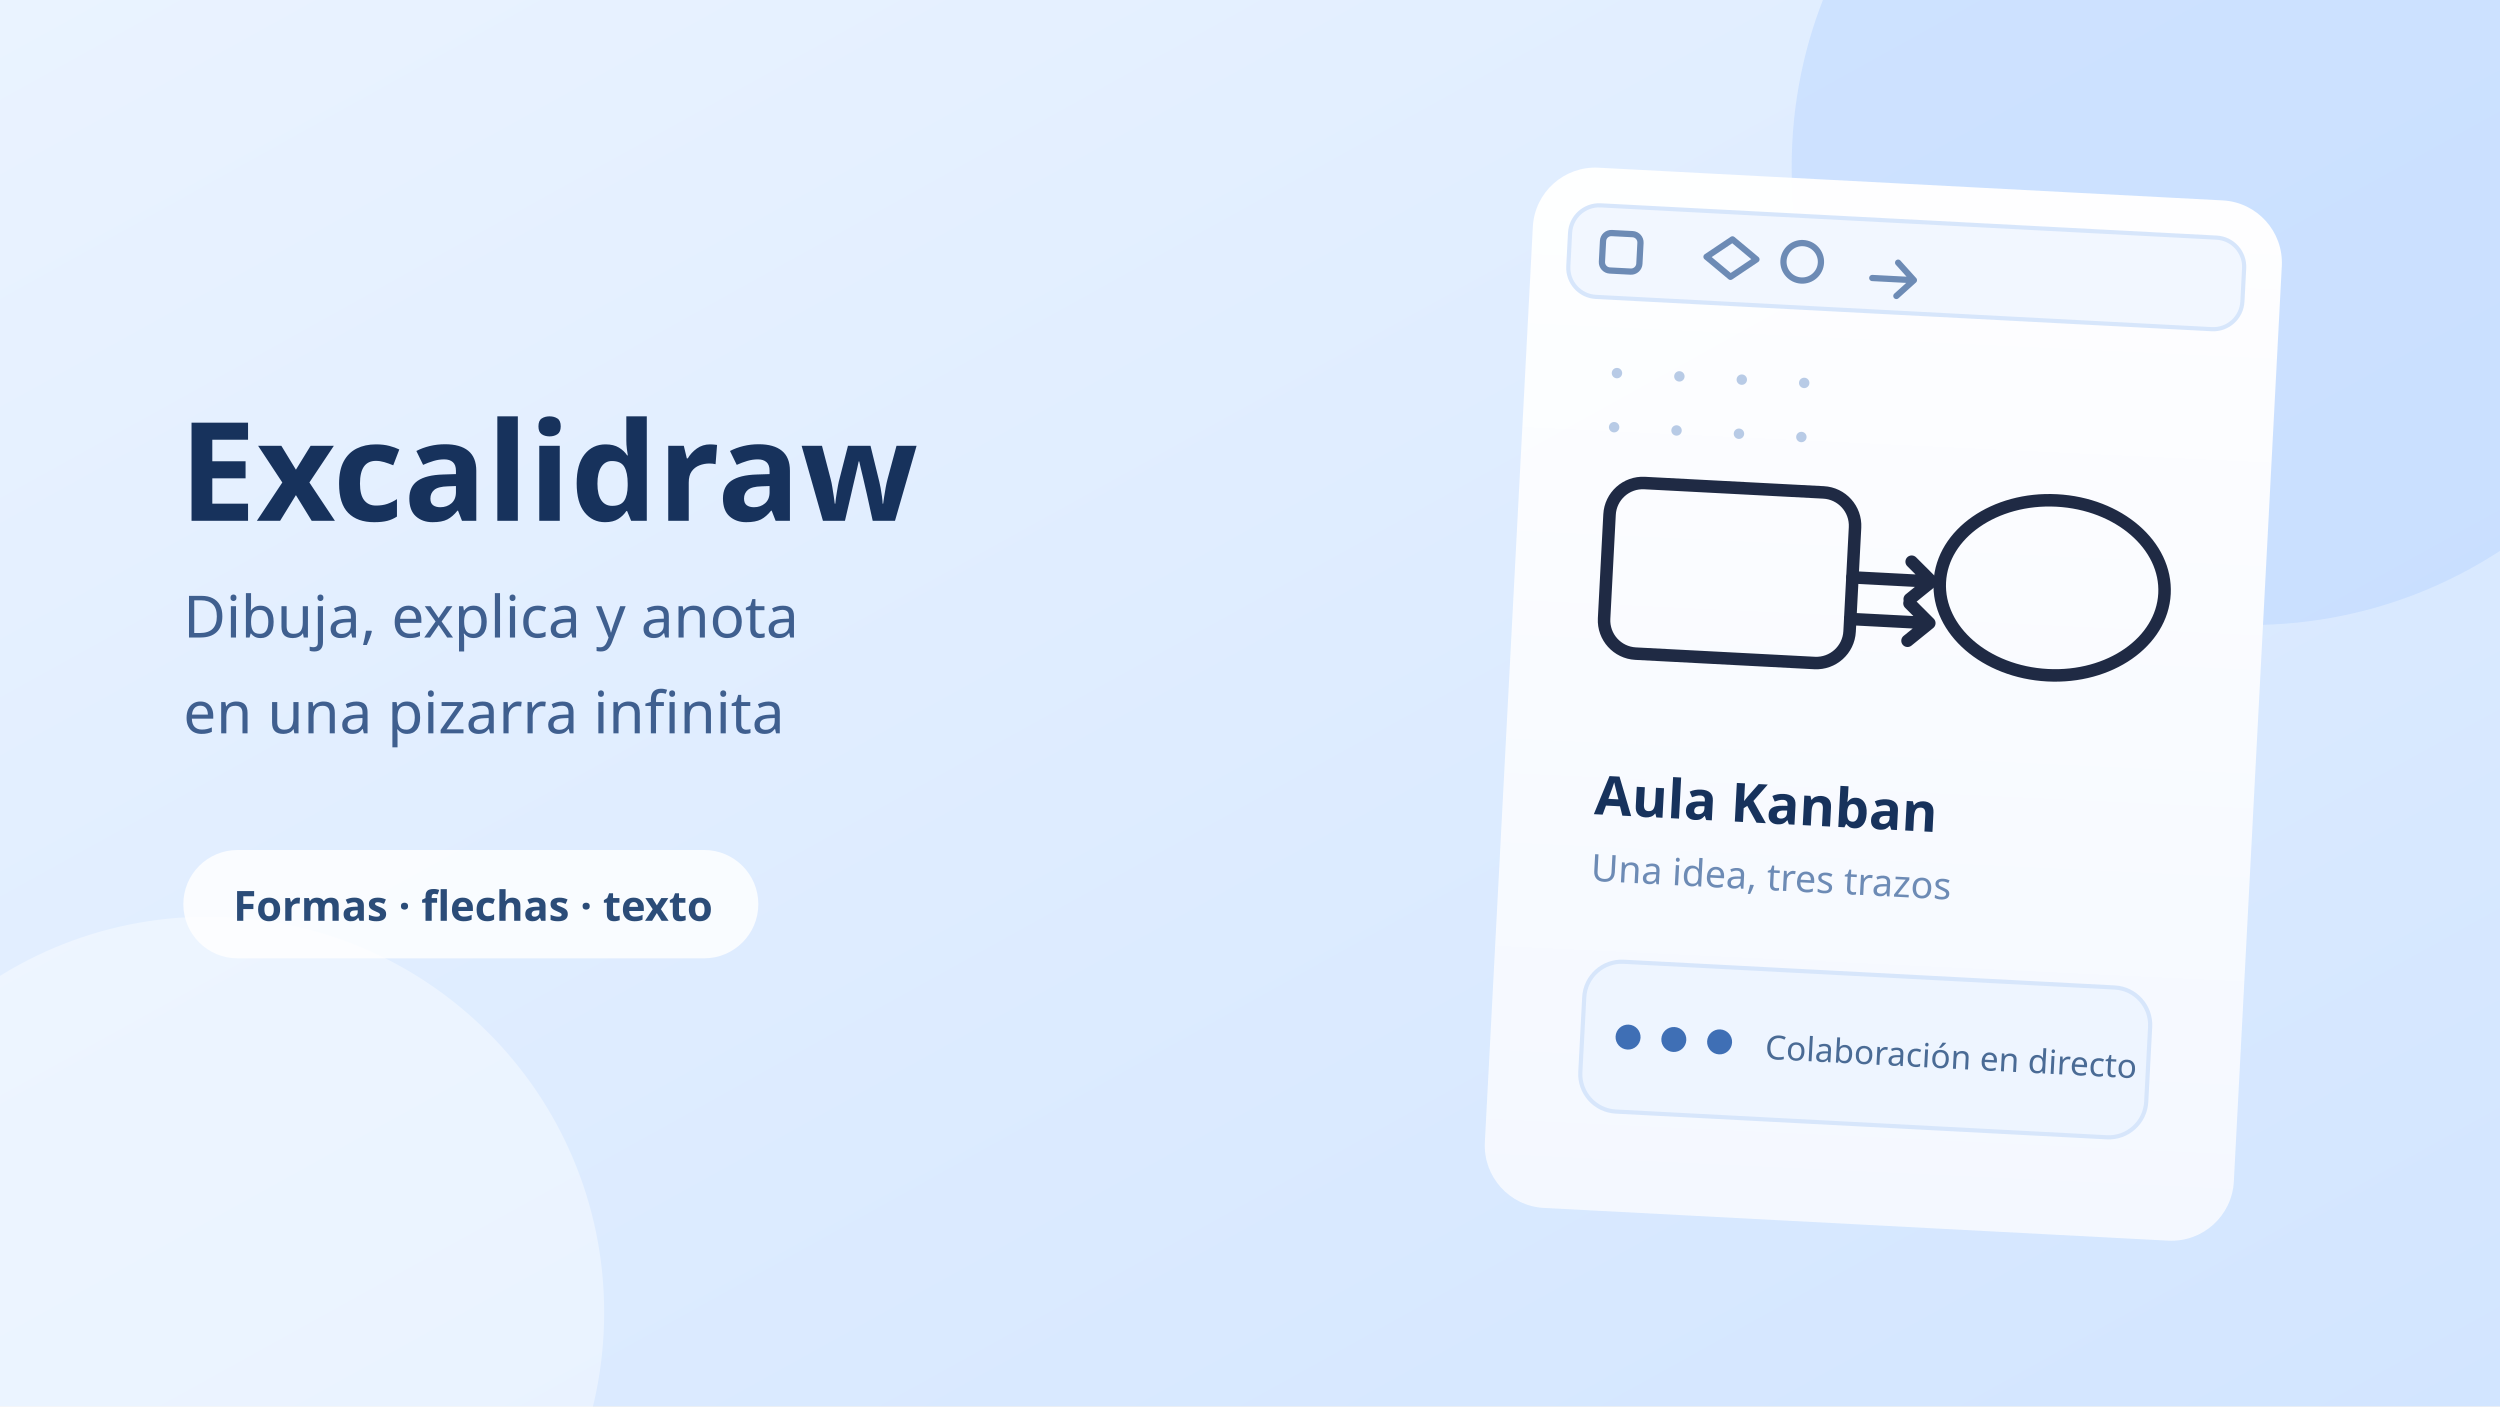
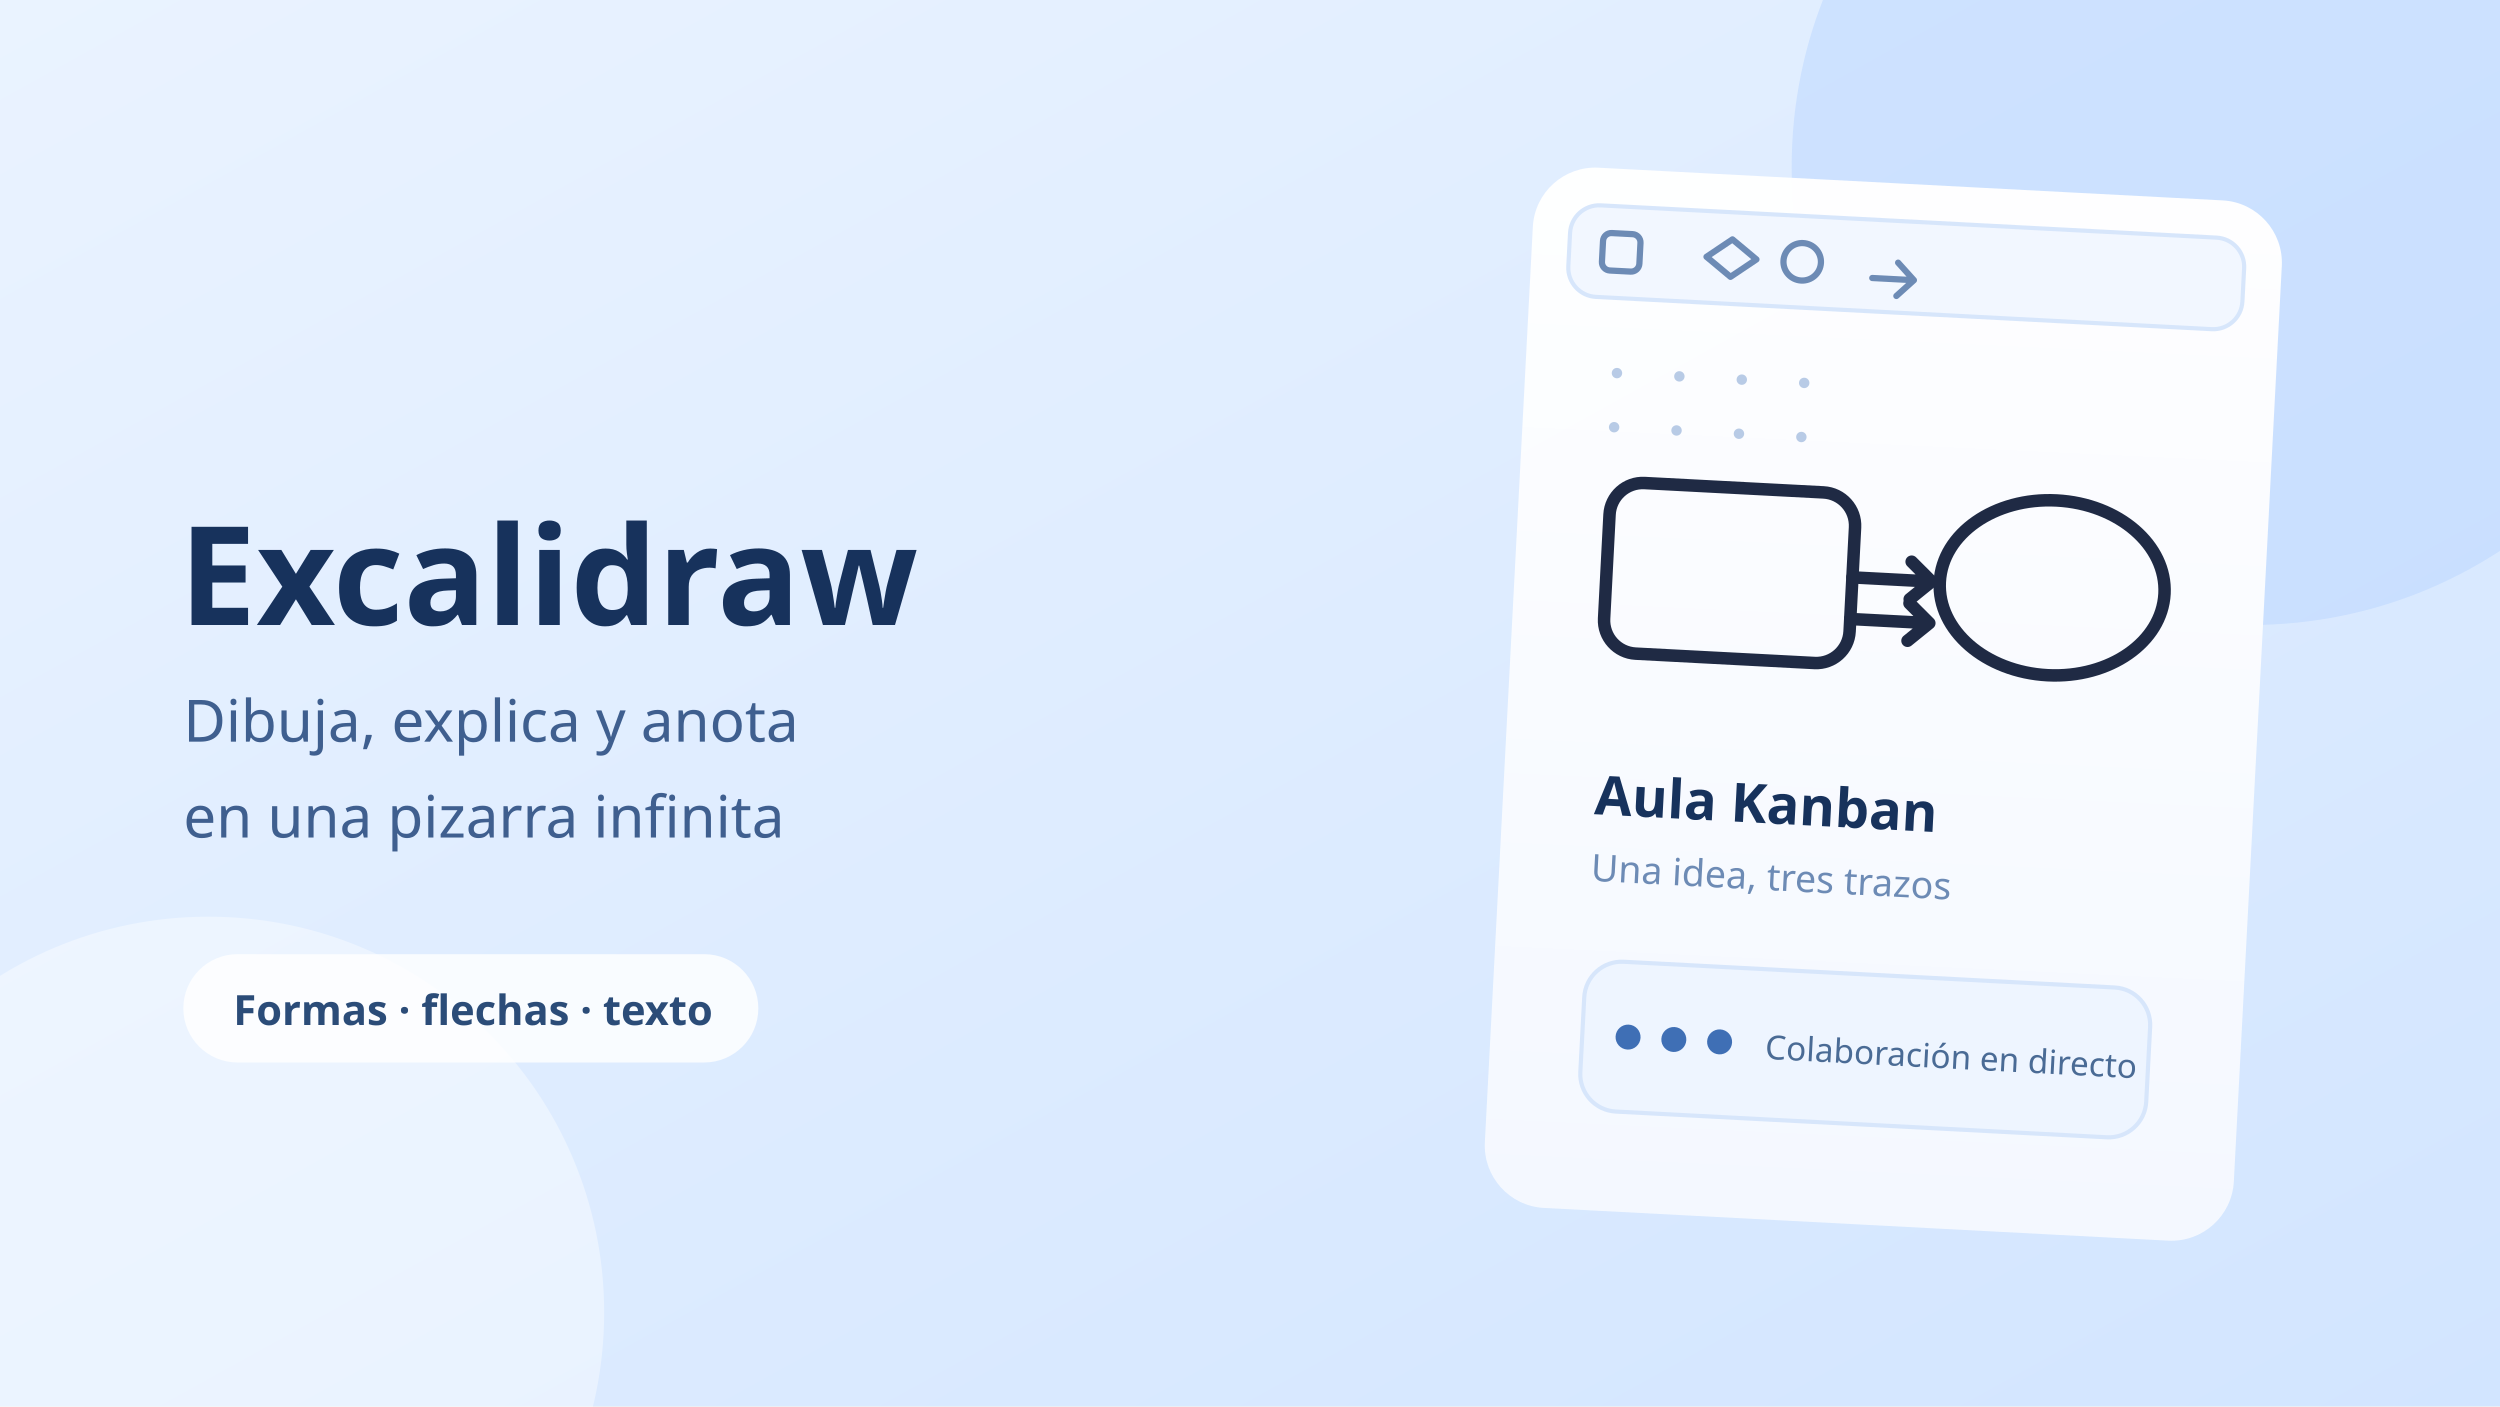
<svg xmlns="http://www.w3.org/2000/svg" viewBox="0 0 1200 675" role="img" aria-label="Portada de Excalidraw">
  <defs>
    <linearGradient id="ex-bg" x1="0" y1="0" x2="1" y2="1">
      <stop offset="0" stop-color="#eaf3ff" />
      <stop offset="1" stop-color="#d2e5ff" />
    </linearGradient>
    <linearGradient id="ex-card" x1="0" y1="0" x2="0" y2="1">
      <stop offset="0" stop-color="#ffffff" />
      <stop offset="1" stop-color="#f5f9ff" />
    </linearGradient>
  </defs>
  <rect width="1200" height="675" fill="url(#ex-bg)" />
  <circle cx="1080" cy="80" r="220" fill="#b9d5ff" opacity=".5" />
  <circle cx="100" cy="630" r="190" fill="#ffffff" opacity=".4" />
-   <g font-family="Instrument Sans, system-ui, sans-serif">
+   <g transform="translate(0 50)" font-family="Instrument Sans, system-ui, sans-serif">
    <text x="86" y="250" fill="#17325c" font-size="66" font-weight="700">Excalidraw</text>
    <text x="88" y="306" fill="#3f5f8f" font-size="28">Dibuja, explica y anota</text>
    <text x="88" y="352" fill="#3f5f8f" font-size="28">en una pizarra infinita</text>
    <g transform="translate(88 408)">
      <rect width="276" height="52" rx="26" fill="#ffffff" opacity=".82" />
      <text x="24" y="34" fill="#2b4c78" font-size="20" font-weight="600">Formas · flechas · texto</text>
    </g>
  </g>
  <g transform="translate(724 88) rotate(3 180 250)" font-family="Instrument Sans, system-ui, sans-serif">
    <rect width="360" height="500" rx="30" fill="url(#ex-card)" opacity=".97" />
    <rect x="18" y="18" width="324" height="44" rx="14" fill="#f2f7ff" stroke="#d7e6fb" stroke-width="2" />
    <g fill="none" stroke="#6d8bb5" stroke-width="3" stroke-linecap="round" stroke-linejoin="round">
      <rect x="34" y="31" width="18" height="18" rx="4" />
      <path d="M84 40 l12 -9 12 9 -12 9z" />
      <circle cx="130" cy="40" r="9" />
      <path d="M164 46 h20 m-8 -8 l8 8 -8 8" />
    </g>
    <g fill="#b8cbe6">
      <circle cx="44" cy="98" r="2.5" />
      <circle cx="74" cy="98" r="2.5" />
      <circle cx="104" cy="98" r="2.5" />
      <circle cx="134" cy="98" r="2.5" />
      <circle cx="44" cy="124" r="2.5" />
      <circle cx="74" cy="124" r="2.5" />
      <circle cx="104" cy="124" r="2.5" />
      <circle cx="134" cy="124" r="2.5" />
    </g>
    <g fill="none" stroke="#1f2a44" stroke-width="6" stroke-linecap="round" stroke-linejoin="round">
      <rect x="44" y="150" width="118" height="82" rx="16" />
      <ellipse cx="258" cy="190" rx="54" ry="42" />
      <path d="M162 190 h38 m-10 -9 10 9 -10 9" />
      <path d="M162 210 h38 m-10 -9 10 9 -10 9" />
    </g>
    <text x="44" y="310" fill="#17325c" font-size="26" font-weight="700">Aula Kanban</text>
    <text x="44" y="342" fill="#6d8bb5" font-size="18">Una idea, tres trazos</text>
    <rect x="44" y="380" width="272" height="72" rx="18" fill="#eef5ff" stroke="#d7e6fb" stroke-width="2" />
    <g fill="#3f6fb5">
      <circle cx="66" cy="416" r="6" />
      <circle cx="88" cy="416" r="6" />
      <circle cx="110" cy="416" r="6" />
    </g>
    <text x="132" y="423" fill="#4a6b95" font-size="16">Colaboración en directo</text>
  </g>
</svg>
